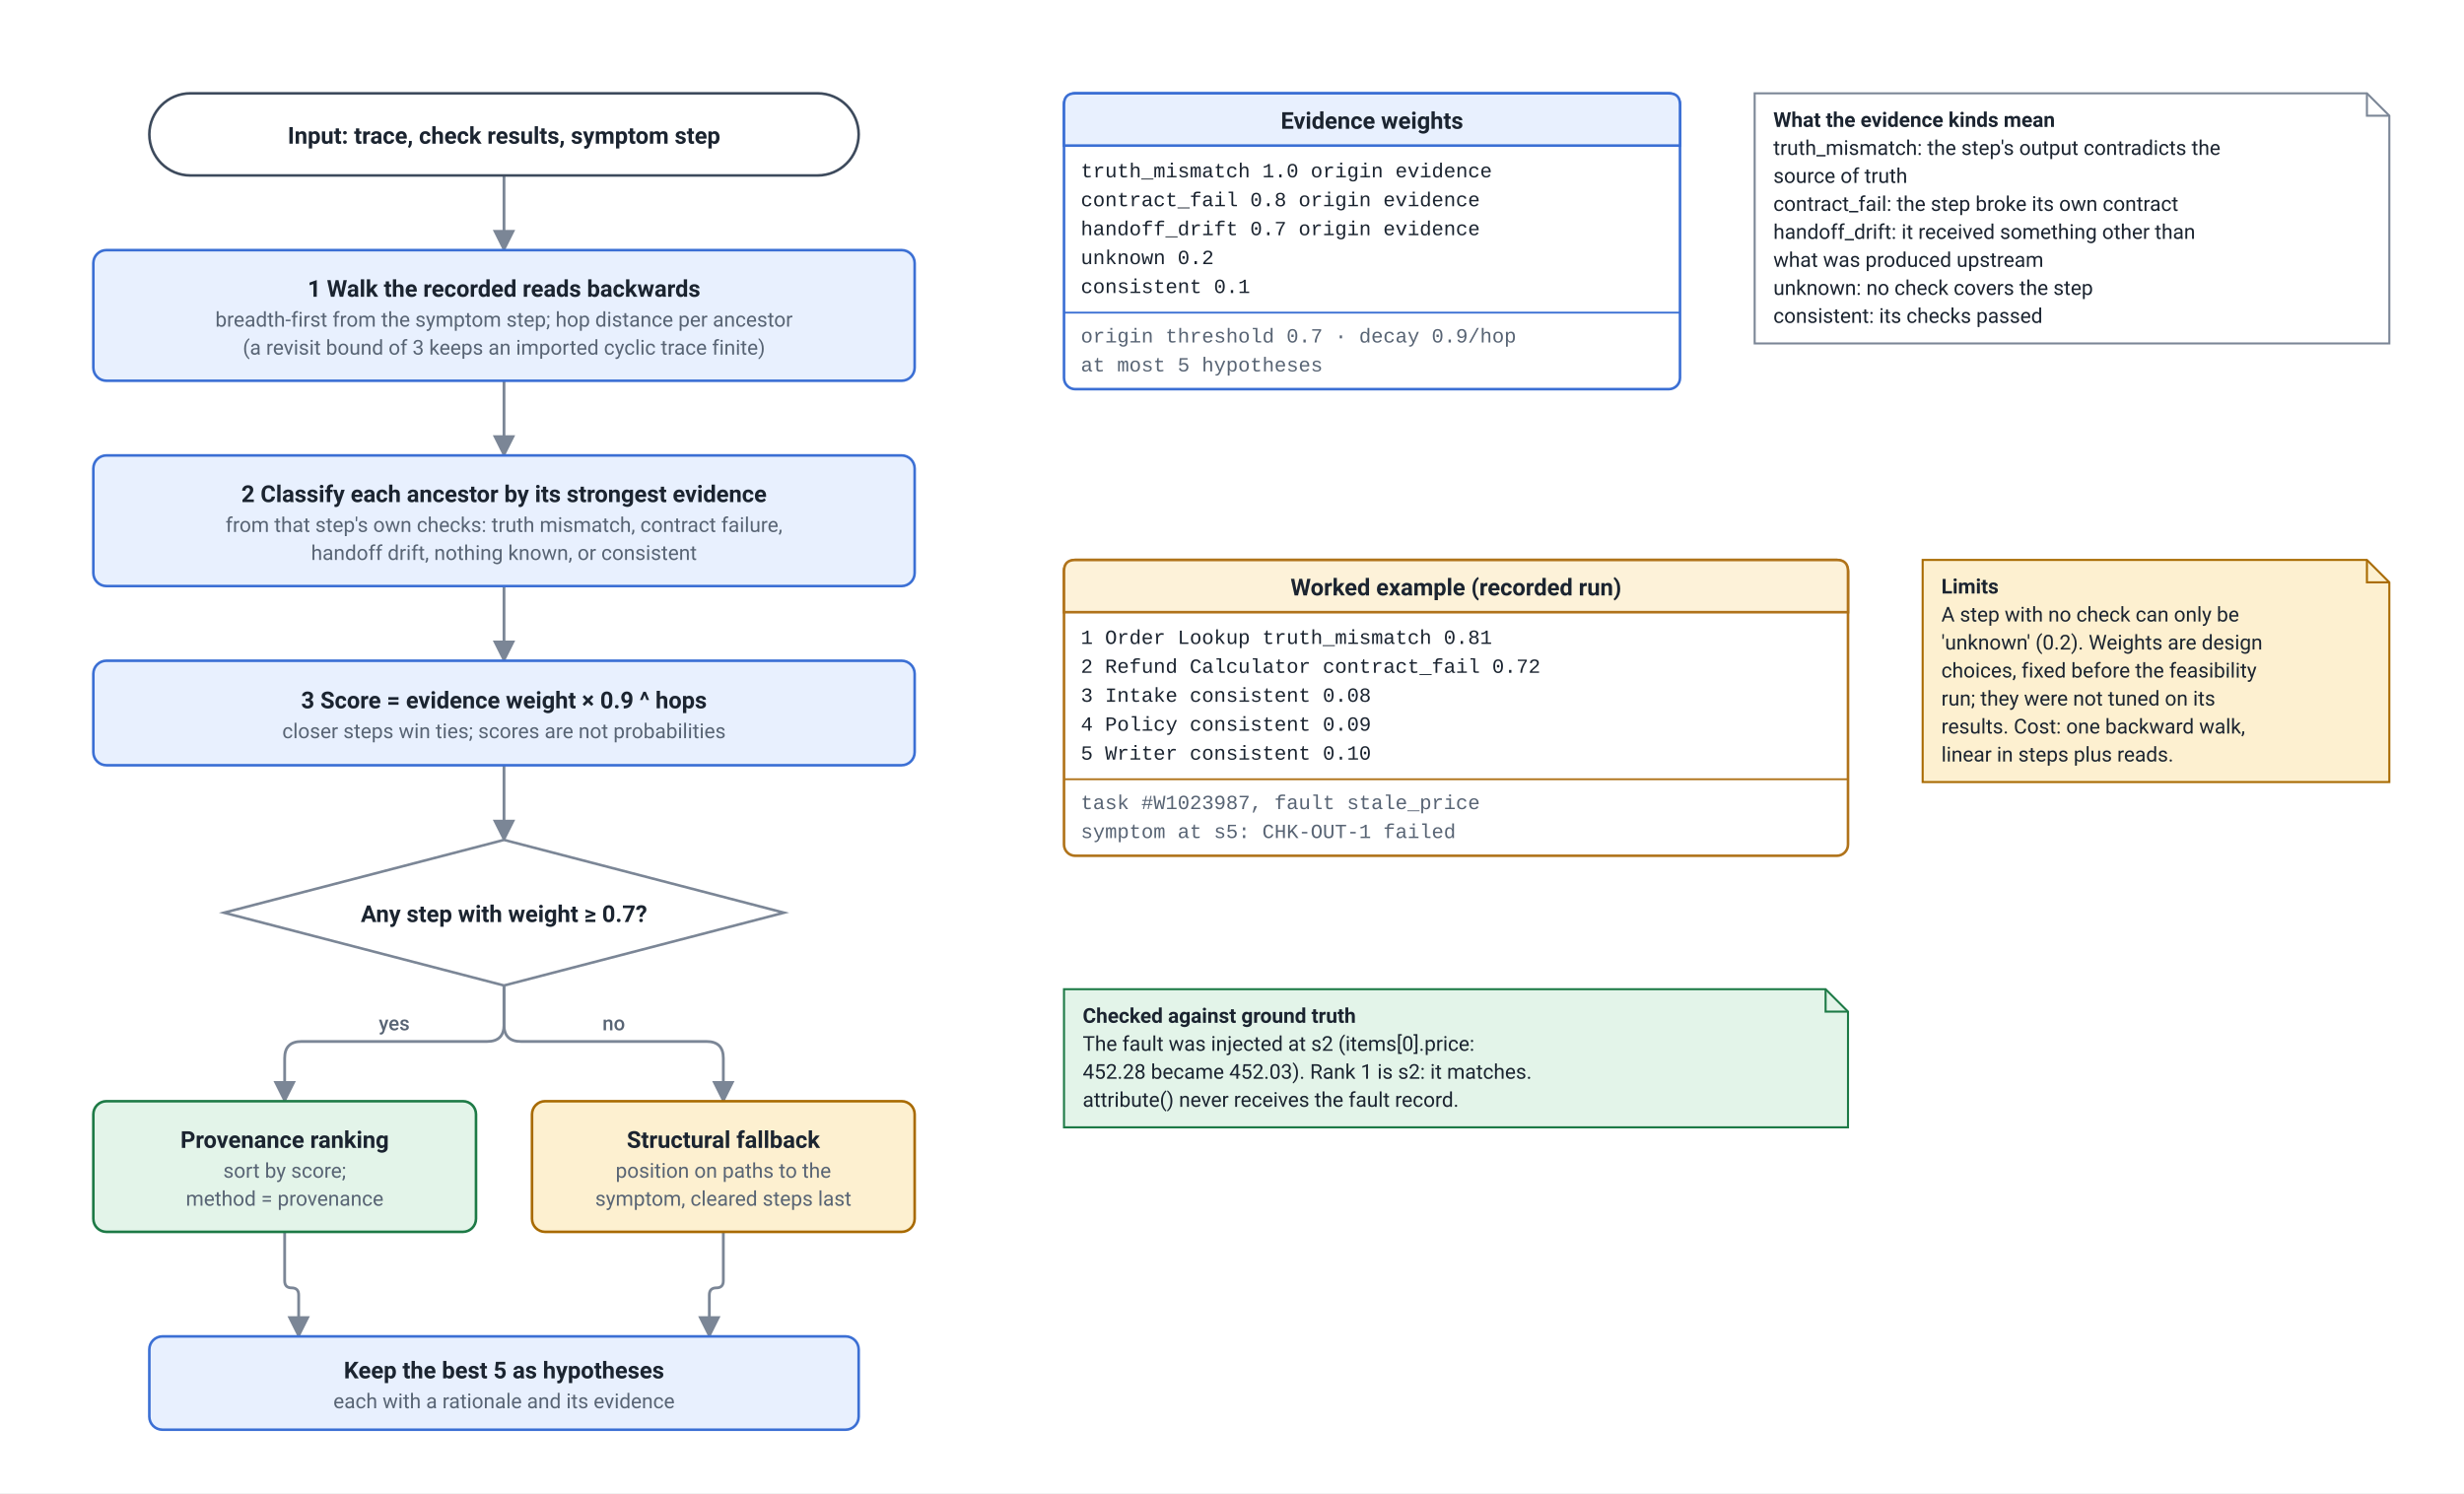
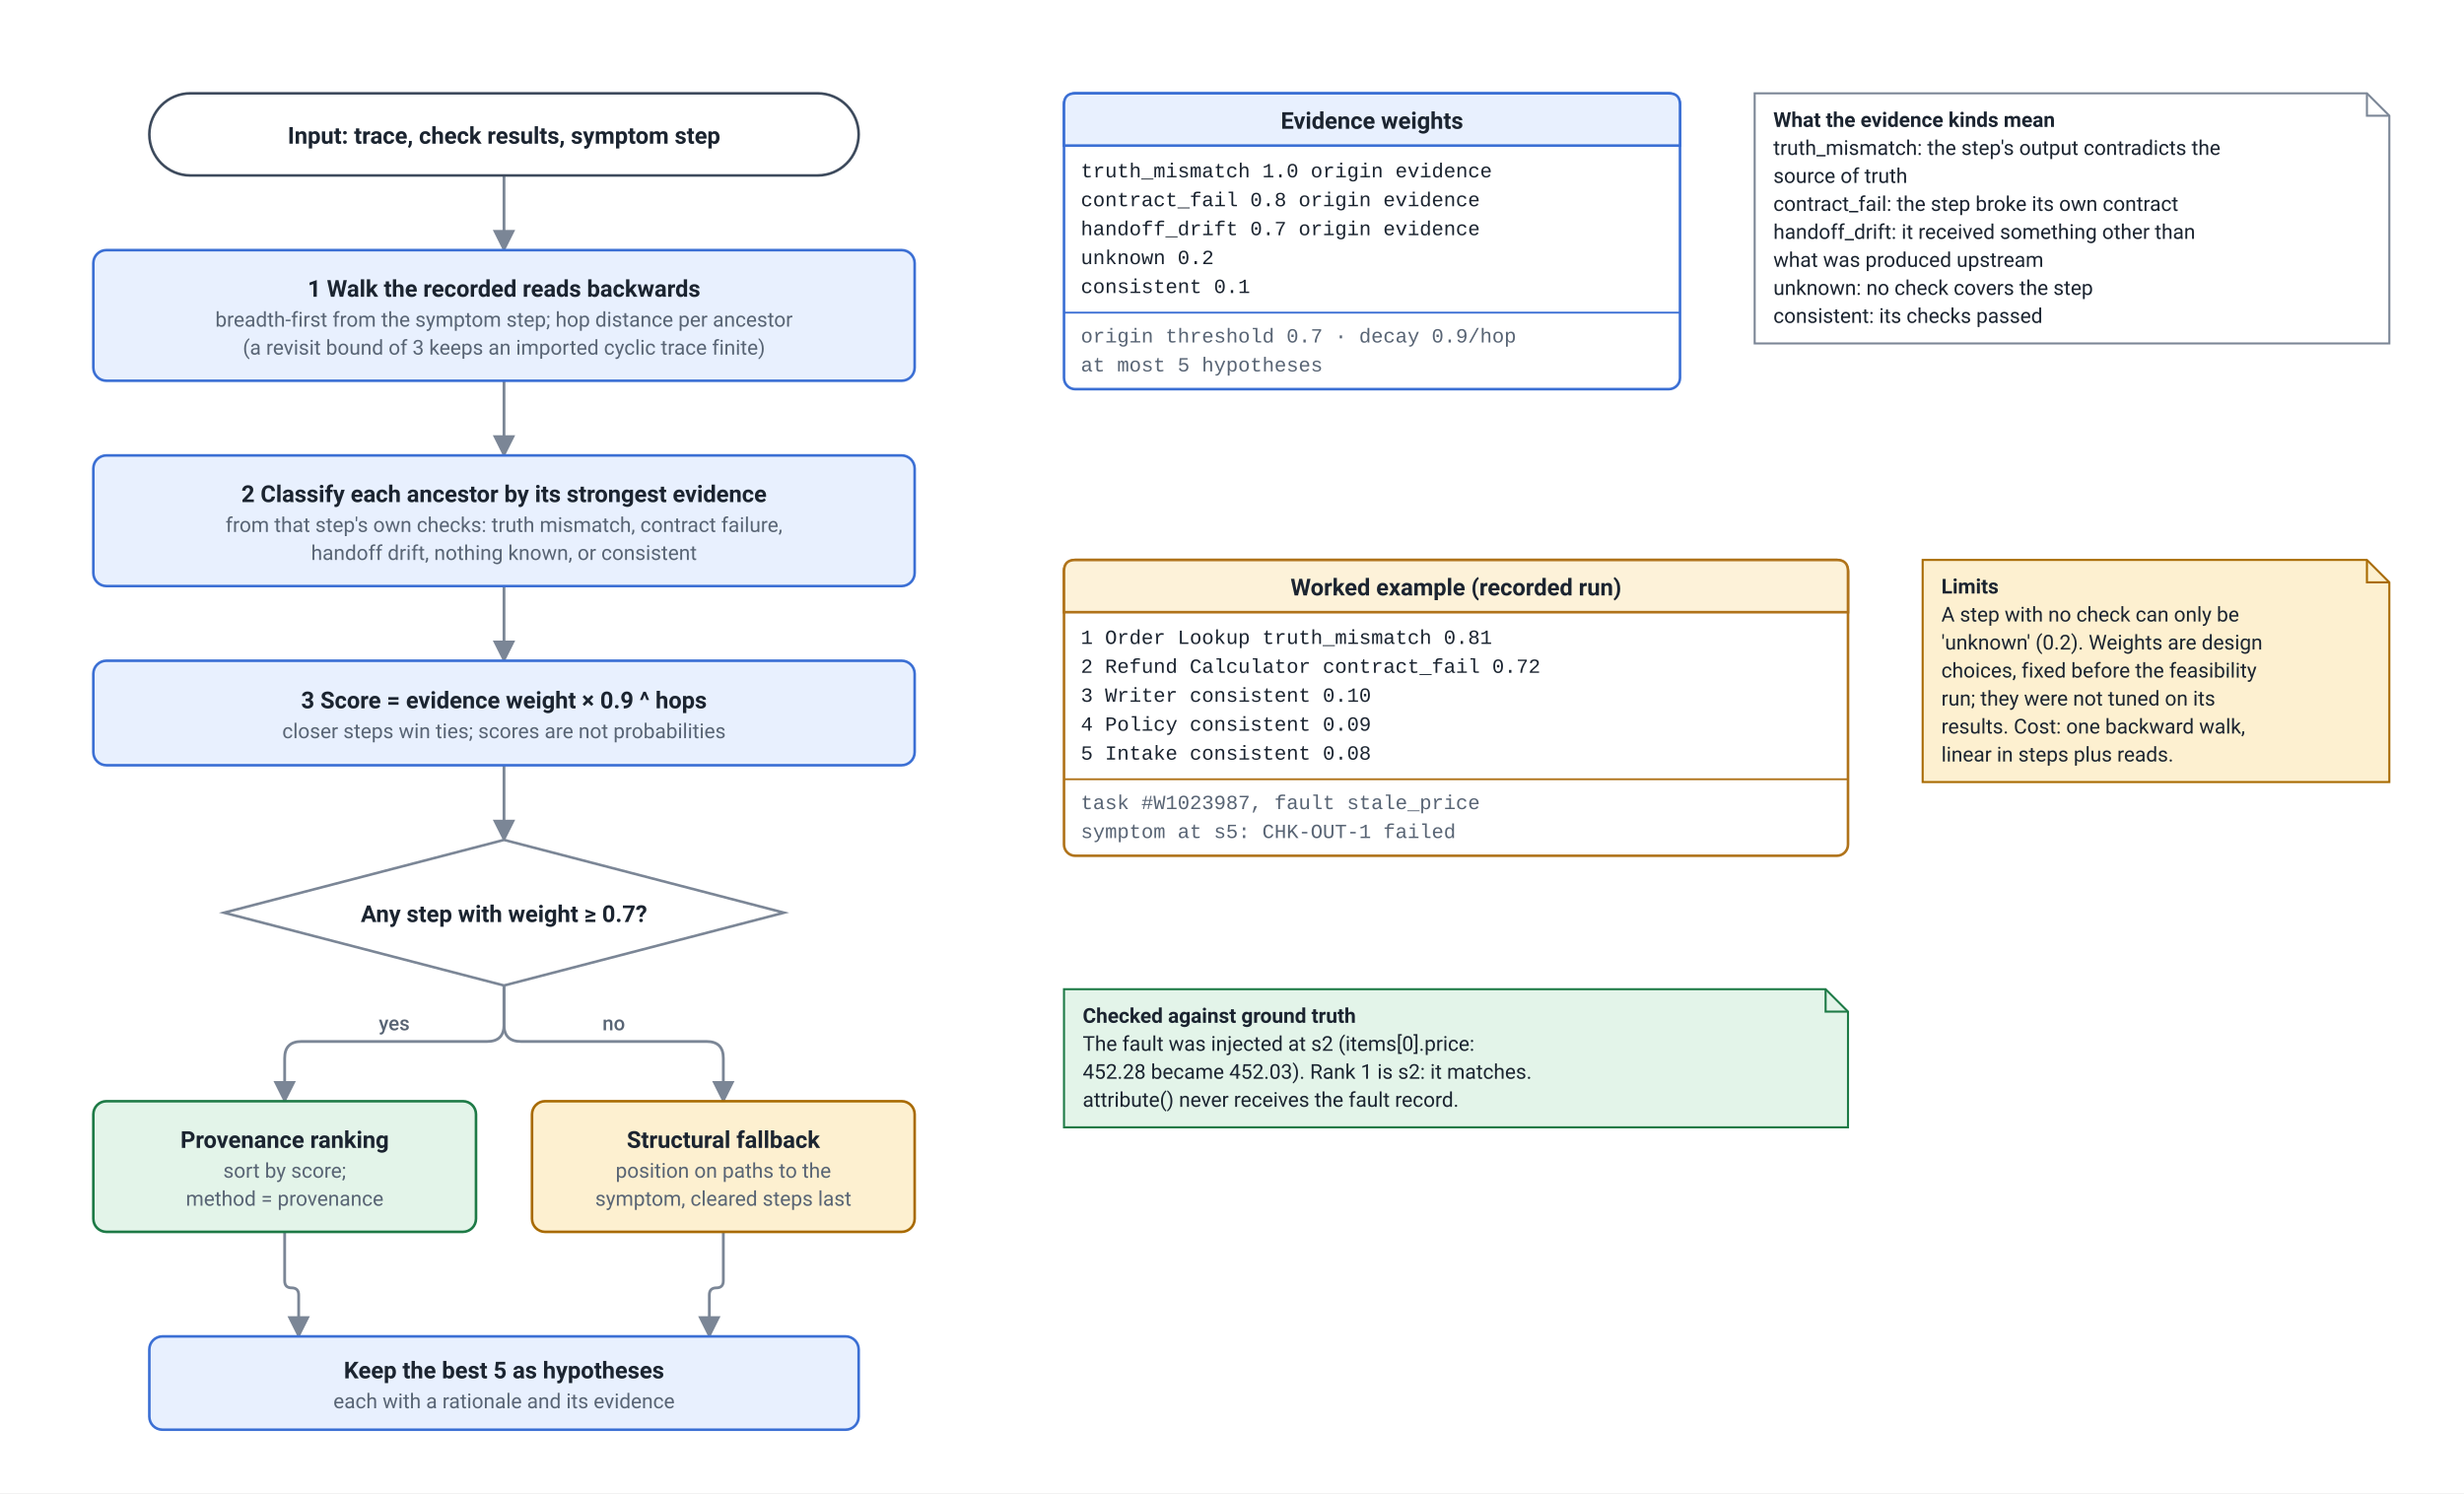
<svg xmlns="http://www.w3.org/2000/svg" viewBox="0 0 1320 800" width="1320" height="800" role="img" aria-labelledby="attribution-algorithm-t attribution-algorithm-d" data-diagram="attribution-algorithm">
  <style>text{font-family:'Segoe UI', system-ui, -apple-system, Roboto, 'Helvetica Neue', Arial, sans-serif;} .halo{paint-order:stroke;stroke:#ffffff;stroke-width:4px;stroke-linejoin:round;} .node:focus{outline:none;} .node:focus &gt; :first-child, .node:focus &gt; rect{stroke-width:2.6;}</style>
  <defs>
    <marker id="attribution-algorithm-arrow" viewBox="0 0 10 10" refX="9" refY="5" markerWidth="8" markerHeight="8" orient="auto-start-reverse">
      <path d="M0 0 L10 5 L0 10 Z" fill="#7b8696" />
    </marker>
    <marker id="attribution-algorithm-open" viewBox="0 0 10 10" refX="9" refY="5" markerWidth="9" markerHeight="9" orient="auto-start-reverse">
      <path d="M0 0 L10 5 L0 10" fill="none" stroke="#7b8696" stroke-width="1.6" />
    </marker>
    <marker id="attribution-algorithm-tri" viewBox="0 0 12 12" refX="11" refY="6" markerWidth="11" markerHeight="11" orient="auto-start-reverse">
      <path d="M0 0 L12 6 L0 12 Z" fill="#fff" stroke="#7b8696" stroke-width="1.3" />
    </marker>
    <marker id="attribution-algorithm-diamond" viewBox="0 0 16 10" refX="15" refY="5" markerWidth="13" markerHeight="9" orient="auto-start-reverse">
      <path d="M0 5 L8 0 L16 5 L8 10 Z" fill="#7b8696" />
    </marker>
    <marker id="attribution-algorithm-odiamond" viewBox="0 0 16 10" refX="15" refY="5" markerWidth="13" markerHeight="9" orient="auto-start-reverse">
      <path d="M0 5 L8 0 L16 5 L8 10 Z" fill="#fff" stroke="#7b8696" stroke-width="1.3" />
    </marker>
    <marker id="attribution-algorithm-many" viewBox="0 0 12 12" refX="11" refY="6" markerWidth="11" markerHeight="11" orient="auto-start-reverse">
      <path d="M0 6 H12 M2 6 L12 1 M2 6 L12 11" fill="none" stroke="#7b8696" stroke-width="1.4" />
    </marker>
    <marker id="attribution-algorithm-one" viewBox="0 0 12 12" refX="11" refY="6" markerWidth="11" markerHeight="11" orient="auto-start-reverse">
      <path d="M0 6 H12 M7 1 V11" fill="none" stroke="#7b8696" stroke-width="1.4" />
    </marker>
    <marker id="attribution-algorithm-dot" viewBox="0 0 10 10" refX="5" refY="5" markerWidth="7" markerHeight="7">
      <circle cx="5" cy="5" r="4" fill="#7b8696" />
    </marker>
  </defs>
  <rect width="1320" height="800" fill="#ffffff" />
  <g class="edge" data-from="in" data-to="walk">
    <path d="M270.0 94.0 L270.0 134.0" fill="none" stroke="#7b8696" stroke-width="1.5" marker-end="url(#attribution-algorithm-arrow)" />
  </g>
  <g class="edge" data-from="walk" data-to="classify">
    <path d="M270.0 204.0 L270.0 244.0" fill="none" stroke="#7b8696" stroke-width="1.5" marker-end="url(#attribution-algorithm-arrow)" />
  </g>
  <g class="edge" data-from="classify" data-to="score">
    <path d="M270.0 314.0 L270.0 354.0" fill="none" stroke="#7b8696" stroke-width="1.5" marker-end="url(#attribution-algorithm-arrow)" />
  </g>
  <g class="edge" data-from="score" data-to="q">
    <path d="M270.0 410.0 L270.0 450.0" fill="none" stroke="#7b8696" stroke-width="1.5" marker-end="url(#attribution-algorithm-arrow)" />
  </g>
  <g class="edge" data-from="q" data-to="prov">
    <path d="M270.0 528.0 L270.0 549.0 Q270.0 558.0 261.0 558.0 L161.5 558.0 Q152.5 558.0 152.5 567.0 L152.5 590.0" fill="none" stroke="#7b8696" stroke-width="1.5" marker-end="url(#attribution-algorithm-arrow)" />
  </g>
  <g class="edge" data-from="q" data-to="struct">
    <path d="M270.0 528.0 L270.0 549.0 Q270.0 558.0 279.0 558.0 L378.5 558.0 Q387.5 558.0 387.5 567.0 L387.5 590.0" fill="none" stroke="#7b8696" stroke-width="1.5" marker-end="url(#attribution-algorithm-arrow)" />
  </g>
  <g class="edge" data-from="prov" data-to="out">
    <path d="M152.5 660.0 L152.5 686.2 Q152.5 690.0 156.2 690.0 L156.2 690.0 Q160.0 690.0 160.0 693.8 L160.0 716.0" fill="none" stroke="#7b8696" stroke-width="1.5" marker-end="url(#attribution-algorithm-arrow)" />
  </g>
  <g class="edge" data-from="struct" data-to="out">
    <path d="M387.5 660.0 L387.5 686.2 Q387.5 690.0 383.8 690.0 L383.8 690.0 Q380.0 690.0 380.0 693.8 L380.0 716.0" fill="none" stroke="#7b8696" stroke-width="1.5" marker-end="url(#attribution-algorithm-arrow)" />
  </g>
  <g class="node" data-id="in" tabindex="0">
    <rect x="80" y="50" width="380" height="44" rx="22.0" fill="#ffffff" stroke="#3d4a5c" stroke-width="1.4" />
    <text x="270.0" y="77.0" text-anchor="middle" style="font-size:12.5px;font-weight:650;fill:#1b2430;">Input: trace, check results, symptom step</text>
  </g>
  <g class="node" data-id="walk" tabindex="0">
    <rect x="50" y="134" width="440" height="70" rx="7" fill="#e8f0fe" stroke="#3b6fd4" stroke-width="1.4" />
    <text x="270.0" y="159.0" text-anchor="middle" style="font-size:12.5px;font-weight:650;fill:#1b2430;">1  Walk the recorded reads backwards</text>
    <text x="270.0" y="175.0" text-anchor="middle" style="font-size:11px;font-weight:400;fill:#586474;">breadth-first from the symptom step; hop distance per ancestor</text>
    <text x="270.0" y="190.0" text-anchor="middle" style="font-size:11px;font-weight:400;fill:#586474;">(a revisit bound of 3 keeps an imported cyclic trace finite)</text>
  </g>
  <g class="node" data-id="classify" tabindex="0">
    <rect x="50" y="244" width="440" height="70" rx="7" fill="#e8f0fe" stroke="#3b6fd4" stroke-width="1.4" />
    <text x="270.0" y="269.0" text-anchor="middle" style="font-size:12.5px;font-weight:650;fill:#1b2430;">2  Classify each ancestor by its strongest evidence</text>
    <text x="270.0" y="285.0" text-anchor="middle" style="font-size:11px;font-weight:400;fill:#586474;">from that step's own checks: truth mismatch, contract failure,</text>
    <text x="270.0" y="300.0" text-anchor="middle" style="font-size:11px;font-weight:400;fill:#586474;">handoff drift, nothing known, or consistent</text>
  </g>
  <g class="node" data-id="score" tabindex="0">
    <rect x="50" y="354" width="440" height="56" rx="7" fill="#e8f0fe" stroke="#3b6fd4" stroke-width="1.4" />
    <text x="270.0" y="379.5" text-anchor="middle" style="font-size:12.5px;font-weight:650;fill:#1b2430;">3  Score = evidence weight × 0.9 ^ hops</text>
    <text x="270.0" y="395.5" text-anchor="middle" style="font-size:11px;font-weight:400;fill:#586474;">closer steps win ties; scores are not probabilities</text>
  </g>
  <g class="node" data-id="q" tabindex="0">
    <path d="M270.0 450 L420 489.0 L270.0 528 L120 489.0 Z" fill="#ffffff" stroke="#7b8696" stroke-width="1.4" />
    <text x="270.0" y="494.0" text-anchor="middle" style="font-size:12.5px;font-weight:650;fill:#1b2430;">Any step with weight ≥ 0.7?</text>
  </g>
  <g class="node" data-id="prov" tabindex="0">
    <rect x="50" y="590" width="205" height="70" rx="7" fill="#e3f4e9" stroke="#1d7a46" stroke-width="1.4" />
    <text x="152.5" y="615.0" text-anchor="middle" style="font-size:12.5px;font-weight:650;fill:#1b2430;">Provenance ranking</text>
    <text x="152.5" y="631.0" text-anchor="middle" style="font-size:11px;font-weight:400;fill:#586474;">sort by score;</text>
    <text x="152.5" y="646.0" text-anchor="middle" style="font-size:11px;font-weight:400;fill:#586474;">method = provenance</text>
  </g>
  <g class="node" data-id="struct" tabindex="0">
    <rect x="285" y="590" width="205" height="70" rx="7" fill="#fdf0d0" stroke="#a86a00" stroke-width="1.4" />
    <text x="387.5" y="615.0" text-anchor="middle" style="font-size:12.5px;font-weight:650;fill:#1b2430;">Structural fallback</text>
    <text x="387.5" y="631.0" text-anchor="middle" style="font-size:11px;font-weight:400;fill:#586474;">position on paths to the</text>
    <text x="387.5" y="646.0" text-anchor="middle" style="font-size:11px;font-weight:400;fill:#586474;">symptom, cleared steps last</text>
  </g>
  <g class="node" data-id="out" tabindex="0">
    <rect x="80" y="716" width="380" height="50" rx="7" fill="#e8f0fe" stroke="#3b6fd4" stroke-width="1.4" />
    <text x="270.0" y="738.5" text-anchor="middle" style="font-size:12.5px;font-weight:650;fill:#1b2430;">Keep the best 5 as hypotheses</text>
    <text x="270.0" y="754.5" text-anchor="middle" style="font-size:11px;font-weight:400;fill:#586474;">each with a rationale and its evidence</text>
  </g>
  <g class="node" data-id="weights" tabindex="0">
    <rect x="570" y="50" width="330" height="158.5" rx="6" fill="#ffffff" stroke="#3b6fd4" stroke-width="1.4" />
    <path d="M570 78 H900 V56 Q900 50 894 50 H576 Q570 50 570 56 Z" fill="#e8f0fe" stroke="#3b6fd4" stroke-width="1.4" />
    <text x="735.0" y="69.0" text-anchor="middle" style="font-size:12.5px;font-weight:700;fill:#1b2430;">Evidence weights</text>
    <text x="579.0" y="95.0" text-anchor="start" style="font-size:10.8px;font-weight:400;fill:#1b2430;font-family:ui-monospace, 'Cascadia Mono', Consolas, 'Courier New', monospace;">truth_mismatch   1.0  origin evidence</text>
    <text x="579.0" y="110.5" text-anchor="start" style="font-size:10.8px;font-weight:400;fill:#1b2430;font-family:ui-monospace, 'Cascadia Mono', Consolas, 'Courier New', monospace;">contract_fail    0.8  origin evidence</text>
    <text x="579.0" y="126.0" text-anchor="start" style="font-size:10.8px;font-weight:400;fill:#1b2430;font-family:ui-monospace, 'Cascadia Mono', Consolas, 'Courier New', monospace;">handoff_drift    0.7  origin evidence</text>
    <text x="579.0" y="141.5" text-anchor="start" style="font-size:10.8px;font-weight:400;fill:#1b2430;font-family:ui-monospace, 'Cascadia Mono', Consolas, 'Courier New', monospace;">unknown          0.2</text>
    <text x="579.0" y="157.0" text-anchor="start" style="font-size:10.8px;font-weight:400;fill:#1b2430;font-family:ui-monospace, 'Cascadia Mono', Consolas, 'Courier New', monospace;">consistent       0.1</text>
    <path d="M570 167.5 H900" stroke="#3b6fd4" stroke-width="1" />
    <text x="579.0" y="183.5" text-anchor="start" style="font-size:10.8px;font-weight:400;fill:#586474;font-family:ui-monospace, 'Cascadia Mono', Consolas, 'Courier New', monospace;">origin threshold 0.7 · decay 0.9/hop</text>
    <text x="579.0" y="199.0" text-anchor="start" style="font-size:10.8px;font-weight:400;fill:#586474;font-family:ui-monospace, 'Cascadia Mono', Consolas, 'Courier New', monospace;">at most 5 hypotheses</text>
  </g>
  <g class="note">
    <path d="M940 50 H1268 L1280 62 V184 H940 Z" fill="#ffffff" stroke="#7b8696" stroke-width="1.1" />
    <path d="M1268 50 V62 H1280" fill="none" stroke="#7b8696" stroke-width="1.1" />
    <text x="950.0" y="68.0" text-anchor="start" style="font-size:11px;font-weight:700;fill:#1b2430;">What the evidence kinds mean</text>
    <text x="950.0" y="83.0" text-anchor="start" style="font-size:11px;font-weight:400;fill:#1b2430;">truth_mismatch: the step's output contradicts the</text>
    <text x="950.0" y="98.0" text-anchor="start" style="font-size:11px;font-weight:400;fill:#1b2430;">  source of truth</text>
    <text x="950.0" y="113.0" text-anchor="start" style="font-size:11px;font-weight:400;fill:#1b2430;">contract_fail: the step broke its own contract</text>
    <text x="950.0" y="128.0" text-anchor="start" style="font-size:11px;font-weight:400;fill:#1b2430;">handoff_drift: it received something other than</text>
    <text x="950.0" y="143.0" text-anchor="start" style="font-size:11px;font-weight:400;fill:#1b2430;">  what was produced upstream</text>
    <text x="950.0" y="158.0" text-anchor="start" style="font-size:11px;font-weight:400;fill:#1b2430;">unknown: no check covers the step</text>
    <text x="950.0" y="173.0" text-anchor="start" style="font-size:11px;font-weight:400;fill:#1b2430;">consistent: its checks passed</text>
  </g>
  <g class="node" data-id="example" tabindex="0">
    <rect x="570" y="300" width="420" height="158.5" rx="6" fill="#ffffff" stroke="#b0731a" stroke-width="1.4" />
    <path d="M570 328 H990 V306 Q990 300 984 300 H576 Q570 300 570 306 Z" fill="#fdf2d9" stroke="#b0731a" stroke-width="1.4" />
    <text x="780.0" y="319.0" text-anchor="middle" style="font-size:12.5px;font-weight:700;fill:#1b2430;">Worked example (recorded run)</text>
    <text x="579.0" y="345.0" text-anchor="start" style="font-size:10.8px;font-weight:400;fill:#1b2430;font-family:ui-monospace, 'Cascadia Mono', Consolas, 'Courier New', monospace;">1 Order Lookup      truth_mismatch  0.81</text>
    <text x="579.0" y="360.5" text-anchor="start" style="font-size:10.8px;font-weight:400;fill:#1b2430;font-family:ui-monospace, 'Cascadia Mono', Consolas, 'Courier New', monospace;">2 Refund Calculator contract_fail   0.72</text>
-     <text x="579.0" y="376.0" text-anchor="start" style="font-size:10.8px;font-weight:400;fill:#1b2430;font-family:ui-monospace, 'Cascadia Mono', Consolas, 'Courier New', monospace;">3 Intake            consistent      0.08</text>
+     <text x="579.0" y="376.0" text-anchor="start" style="font-size:10.8px;font-weight:400;fill:#1b2430;font-family:ui-monospace, 'Cascadia Mono', Consolas, 'Courier New', monospace;">3 Writer            consistent      0.10</text>
    <text x="579.0" y="391.5" text-anchor="start" style="font-size:10.8px;font-weight:400;fill:#1b2430;font-family:ui-monospace, 'Cascadia Mono', Consolas, 'Courier New', monospace;">4 Policy            consistent      0.09</text>
-     <text x="579.0" y="407.0" text-anchor="start" style="font-size:10.8px;font-weight:400;fill:#1b2430;font-family:ui-monospace, 'Cascadia Mono', Consolas, 'Courier New', monospace;">5 Writer            consistent      0.10</text>
+     <text x="579.0" y="407.0" text-anchor="start" style="font-size:10.8px;font-weight:400;fill:#1b2430;font-family:ui-monospace, 'Cascadia Mono', Consolas, 'Courier New', monospace;">5 Intake            consistent      0.08</text>
    <path d="M570 417.5 H990" stroke="#b0731a" stroke-width="1" />
    <text x="579.0" y="433.5" text-anchor="start" style="font-size:10.8px;font-weight:400;fill:#586474;font-family:ui-monospace, 'Cascadia Mono', Consolas, 'Courier New', monospace;">task #W1023987, fault stale_price</text>
    <text x="579.0" y="449.0" text-anchor="start" style="font-size:10.8px;font-weight:400;fill:#586474;font-family:ui-monospace, 'Cascadia Mono', Consolas, 'Courier New', monospace;">symptom at s5: CHK-OUT-1 failed</text>
  </g>
  <g class="note">
    <path d="M570 530 H978 L990 542 V604 H570 Z" fill="#e3f4e9" stroke="#1d7a46" stroke-width="1.1" />
    <path d="M978 530 V542 H990" fill="none" stroke="#1d7a46" stroke-width="1.1" />
    <text x="580.0" y="548.0" text-anchor="start" style="font-size:11px;font-weight:700;fill:#1b2430;">Checked against ground truth</text>
    <text x="580.0" y="563.0" text-anchor="start" style="font-size:11px;font-weight:400;fill:#1b2430;">The fault was injected at s2 (items[0].price:</text>
    <text x="580.0" y="578.0" text-anchor="start" style="font-size:11px;font-weight:400;fill:#1b2430;">452.28 became 452.03). Rank 1 is s2: it matches.</text>
    <text x="580.0" y="593.0" text-anchor="start" style="font-size:11px;font-weight:400;fill:#1b2430;">attribute() never receives the fault record.</text>
  </g>
  <g class="note">
    <path d="M1030 300 H1268 L1280 312 V419 H1030 Z" fill="#fdf0d0" stroke="#a86a00" stroke-width="1.1" />
    <path d="M1268 300 V312 H1280" fill="none" stroke="#a86a00" stroke-width="1.1" />
    <text x="1040.0" y="318.0" text-anchor="start" style="font-size:11px;font-weight:700;fill:#1b2430;">Limits</text>
    <text x="1040.0" y="333.0" text-anchor="start" style="font-size:11px;font-weight:400;fill:#1b2430;">A step with no check can only be</text>
    <text x="1040.0" y="348.0" text-anchor="start" style="font-size:11px;font-weight:400;fill:#1b2430;">'unknown' (0.2). Weights are design</text>
    <text x="1040.0" y="363.0" text-anchor="start" style="font-size:11px;font-weight:400;fill:#1b2430;">choices, fixed before the feasibility</text>
    <text x="1040.0" y="378.0" text-anchor="start" style="font-size:11px;font-weight:400;fill:#1b2430;">run; they were not tuned on its</text>
    <text x="1040.0" y="393.0" text-anchor="start" style="font-size:11px;font-weight:400;fill:#1b2430;">results. Cost: one backward walk,</text>
    <text x="1040.0" y="408.0" text-anchor="start" style="font-size:11px;font-weight:400;fill:#1b2430;">linear in steps plus reads.</text>
  </g>
  <text x="211.2" y="552.0" text-anchor="middle" style="font-size:10.8px;font-weight:500;fill:#586474;" class="halo">yes</text>
  <text x="328.8" y="552.0" text-anchor="middle" style="font-size:10.8px;font-weight:500;fill:#586474;" class="halo">no</text>
</svg>
